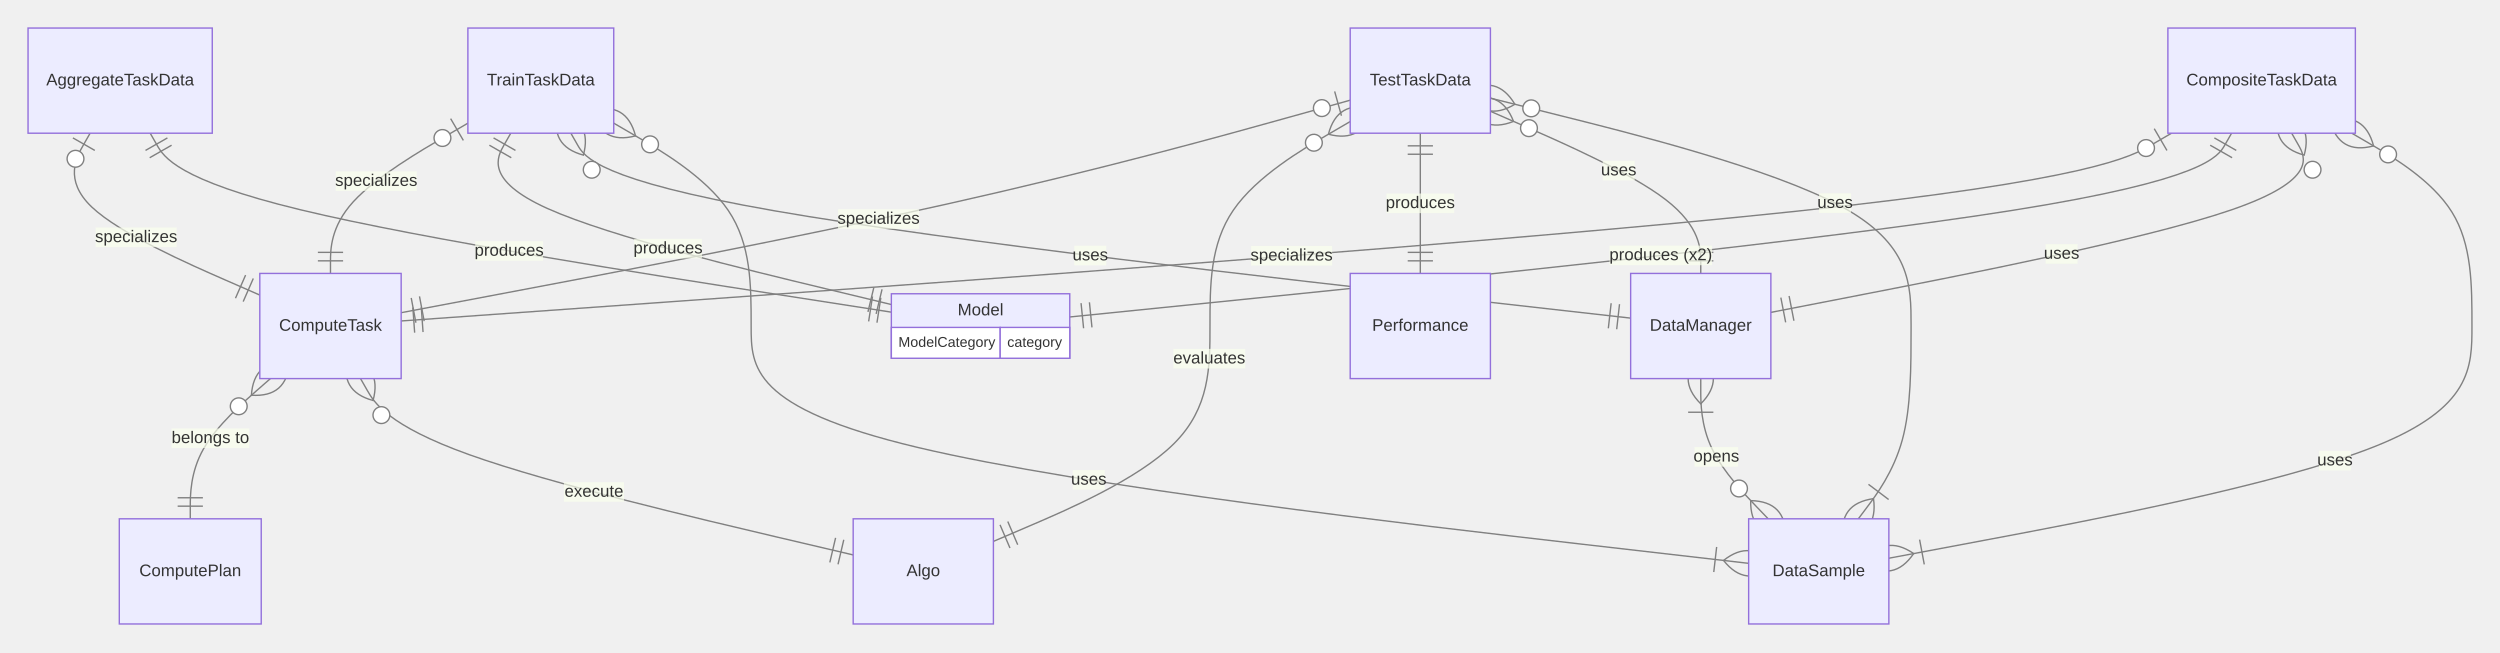
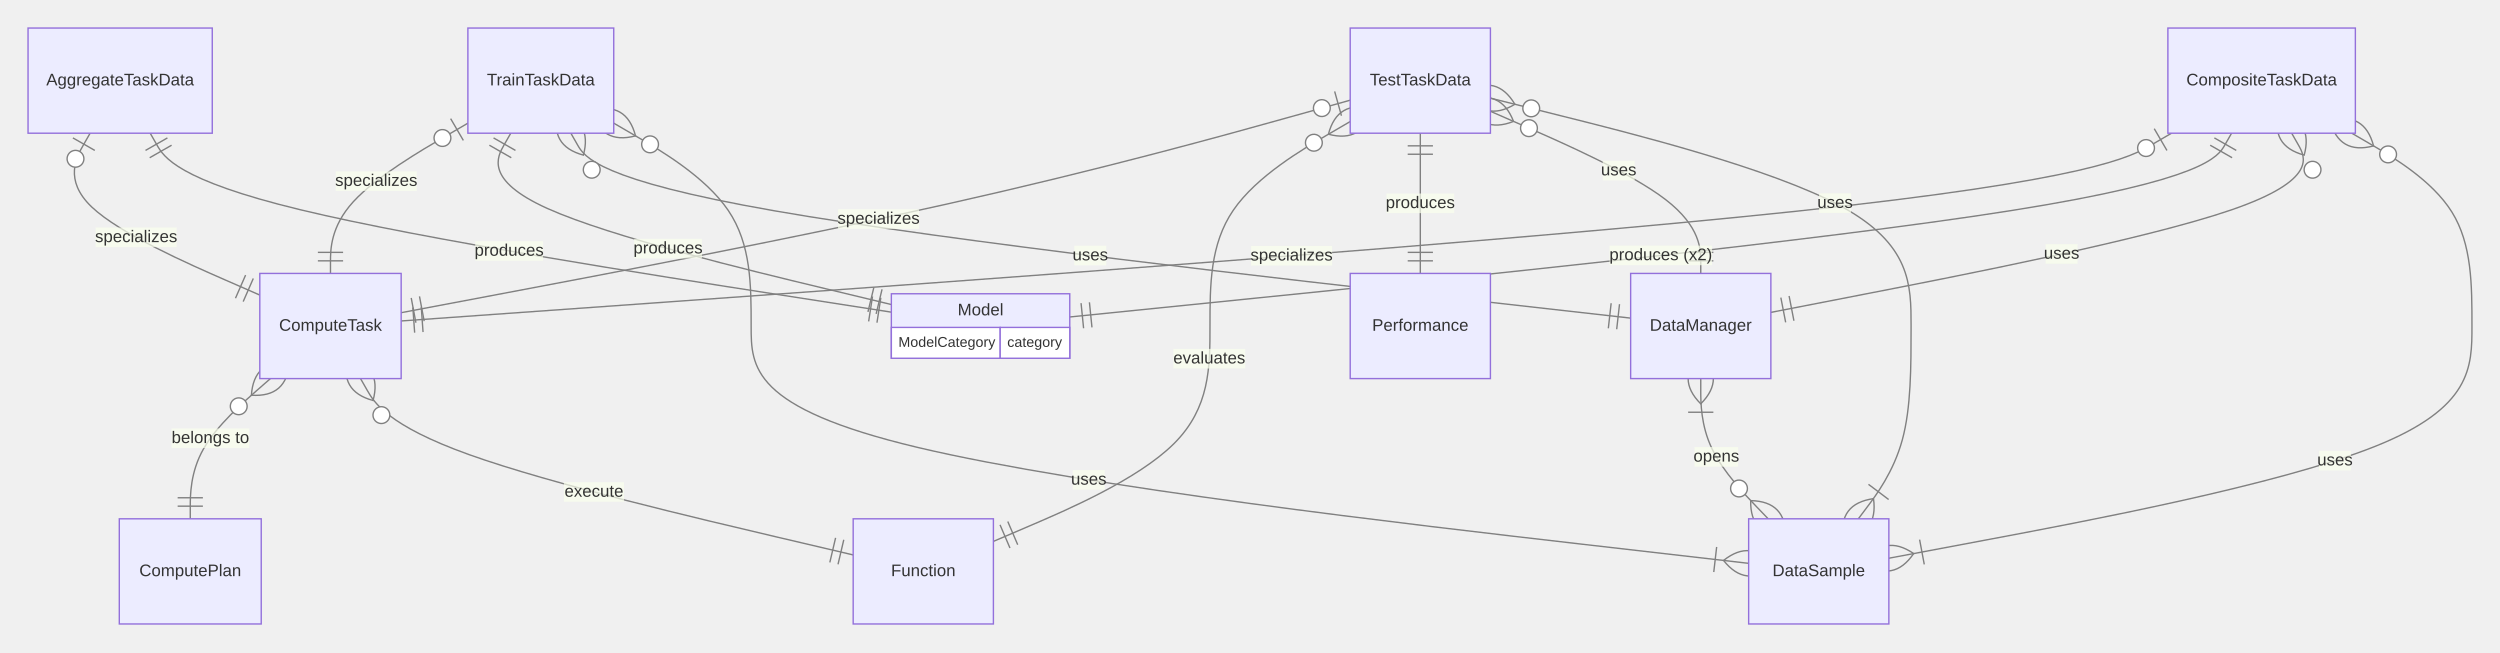
- <svg xmlns="http://www.w3.org/2000/svg" aria-roledescription="er" viewBox="0 0 1782.926 465" style="max-width: 1782.926px;" width="100%" id="mermaid-1675242802199">
-   <style>#mermaid-1675242802199{font-family:"trebuchet ms",verdana,arial,sans-serif;font-size:16px;fill:#333;}#mermaid-1675242802199 .error-icon{fill:#552222;}#mermaid-1675242802199 .error-text{fill:#552222;stroke:#552222;}#mermaid-1675242802199 .edge-thickness-normal{stroke-width:2px;}#mermaid-1675242802199 .edge-thickness-thick{stroke-width:3.5px;}#mermaid-1675242802199 .edge-pattern-solid{stroke-dasharray:0;}#mermaid-1675242802199 .edge-pattern-dashed{stroke-dasharray:3;}#mermaid-1675242802199 .edge-pattern-dotted{stroke-dasharray:2;}#mermaid-1675242802199 .marker{fill:#333333;stroke:#333333;}#mermaid-1675242802199 .marker.cross{stroke:#333333;}#mermaid-1675242802199 svg{font-family:"trebuchet ms",verdana,arial,sans-serif;font-size:16px;}#mermaid-1675242802199 .entityBox{fill:#ECECFF;stroke:#9370DB;}#mermaid-1675242802199 .attributeBoxOdd{fill:#ffffff;stroke:#9370DB;}#mermaid-1675242802199 .attributeBoxEven{fill:#f2f2f2;stroke:#9370DB;}#mermaid-1675242802199 .relationshipLabelBox{fill:hsl(80, 100%, 96.275%);opacity:0.7;background-color:hsl(80, 100%, 96.275%);}#mermaid-1675242802199 .relationshipLabelBox rect{opacity:0.5;}#mermaid-1675242802199 .relationshipLine{stroke:#333333;}#mermaid-1675242802199 .entityTitleText{text-anchor:middle;font-size:18px;fill:#333;}#mermaid-1675242802199 :root{--mermaid-font-family:"trebuchet ms",verdana,arial,sans-serif;}</style>
+ <svg xmlns="http://www.w3.org/2000/svg" aria-roledescription="er" viewBox="0 0 1782.926 465" style="max-width: 1782.926px;" width="100%" id="mermaid-1675761566312">
+   <style>#mermaid-1675761566312{font-family:"trebuchet ms",verdana,arial,sans-serif;font-size:16px;fill:#333;}#mermaid-1675761566312 .error-icon{fill:#552222;}#mermaid-1675761566312 .error-text{fill:#552222;stroke:#552222;}#mermaid-1675761566312 .edge-thickness-normal{stroke-width:2px;}#mermaid-1675761566312 .edge-thickness-thick{stroke-width:3.5px;}#mermaid-1675761566312 .edge-pattern-solid{stroke-dasharray:0;}#mermaid-1675761566312 .edge-pattern-dashed{stroke-dasharray:3;}#mermaid-1675761566312 .edge-pattern-dotted{stroke-dasharray:2;}#mermaid-1675761566312 .marker{fill:#333333;stroke:#333333;}#mermaid-1675761566312 .marker.cross{stroke:#333333;}#mermaid-1675761566312 svg{font-family:"trebuchet ms",verdana,arial,sans-serif;font-size:16px;}#mermaid-1675761566312 .entityBox{fill:#ECECFF;stroke:#9370DB;}#mermaid-1675761566312 .attributeBoxOdd{fill:#ffffff;stroke:#9370DB;}#mermaid-1675761566312 .attributeBoxEven{fill:#f2f2f2;stroke:#9370DB;}#mermaid-1675761566312 .relationshipLabelBox{fill:hsl(80, 100%, 96.275%);opacity:0.7;background-color:hsl(80, 100%, 96.275%);}#mermaid-1675761566312 .relationshipLabelBox rect{opacity:0.5;}#mermaid-1675761566312 .relationshipLine{stroke:#333333;}#mermaid-1675761566312 .entityTitleText{text-anchor:middle;font-size:18px;fill:#333;}#mermaid-1675761566312 :root{--mermaid-font-family:"trebuchet ms",verdana,arial,sans-serif;}</style>
  <g />
  <defs>
    <marker orient="auto" markerHeight="18" markerWidth="18" refY="9" refX="0" id="ONLY_ONE_START">
      <path d="M9,0 L9,18 M15,0 L15,18" fill="none" stroke="gray" />
    </marker>
  </defs>
  <defs>
    <marker orient="auto" markerHeight="18" markerWidth="18" refY="9" refX="18" id="ONLY_ONE_END">
      <path d="M3,0 L3,18 M9,0 L9,18" fill="none" stroke="gray" />
    </marker>
  </defs>
  <defs>
    <marker orient="auto" markerHeight="18" markerWidth="30" refY="9" refX="0" id="ZERO_OR_ONE_START">
      <circle r="6" cy="9" cx="21" fill="white" stroke="gray" />
      <path d="M9,0 L9,18" fill="none" stroke="gray" />
    </marker>
  </defs>
  <defs>
    <marker orient="auto" markerHeight="18" markerWidth="30" refY="9" refX="30" id="ZERO_OR_ONE_END">
      <circle r="6" cy="9" cx="9" fill="white" stroke="gray" />
      <path d="M21,0 L21,18" fill="none" stroke="gray" />
    </marker>
  </defs>
  <defs>
    <marker orient="auto" markerHeight="36" markerWidth="45" refY="18" refX="18" id="ONE_OR_MORE_START">
      <path d="M0,18 Q 18,0 36,18 Q 18,36 0,18 M42,9 L42,27" fill="none" stroke="gray" />
    </marker>
  </defs>
  <defs>
    <marker orient="auto" markerHeight="36" markerWidth="45" refY="18" refX="27" id="ONE_OR_MORE_END">
      <path d="M3,9 L3,27 M9,18 Q27,0 45,18 Q27,36 9,18" fill="none" stroke="gray" />
    </marker>
  </defs>
  <defs>
    <marker orient="auto" markerHeight="36" markerWidth="57" refY="18" refX="18" id="ZERO_OR_MORE_START">
      <circle r="6" cy="18" cx="48" fill="white" stroke="gray" />
      <path d="M0,18 Q18,0 36,18 Q18,36 0,18" fill="none" stroke="gray" />
    </marker>
  </defs>
  <defs>
    <marker orient="auto" markerHeight="36" markerWidth="57" refY="18" refX="39" id="ZERO_OR_MORE_END">
      <circle r="6" cy="18" cx="9" fill="white" stroke="gray" />
      <path d="M21,18 Q39,0 57,18 Q39,36 21,18" fill="none" stroke="gray" />
    </marker>
  </defs>
  <path style="stroke: gray; fill: none;" marker-start="url(#ONE_OR_MORE_START)" marker-end="url(#ZERO_OR_MORE_END)" d="M1212.926,270L1212.926,278.333C1212.926,286.667,1212.926,303.333,1220.94,320C1228.955,336.667,1244.985,353.333,1252.999,361.667L1261.014,370" class="er relationshipLine" />
  <path style="stroke: gray; fill: none;" marker-start="url(#ZERO_OR_MORE_START)" marker-end="url(#ONLY_ONE_END)" d="M192.834,270L183.31,278.333C173.787,286.667,154.739,303.333,145.215,320C135.691,336.667,135.691,353.333,135.691,361.667L135.691,370" class="er relationshipLine" />
  <path style="stroke: gray; fill: none;" marker-start="url(#ZERO_OR_MORE_START)" marker-end="url(#ONLY_ONE_END)" d="M257.12,270L261.882,278.333C266.644,286.667,276.168,303.333,334.725,324.294C393.282,345.255,500.872,370.509,554.668,383.136L608.463,395.764" class="er relationshipLine" />
  <path style="stroke: gray; fill: none;" marker-start="url(#ZERO_OR_ONE_START)" marker-end="url(#ONLY_ONE_END)" d="M333.684,87.838L317.352,97.365C301.02,106.892,268.355,125.946,252.023,143.806C235.691,161.667,235.691,178.333,235.691,186.667L235.691,195" class="er relationshipLine" />
  <path style="stroke: gray; fill: none;" marker-start="url(#ONLY_ONE_START)" marker-end="url(#ONLY_ONE_END)" d="M364.263,95L359.501,103.333C354.739,111.667,345.215,128.333,390.453,148.699C435.691,169.064,535.691,193.128,585.691,205.159L635.691,217.191" class="er relationshipLine" />
  <path style="stroke: gray; fill: none;" marker-start="url(#ZERO_OR_MORE_START)" marker-end="url(#ONLY_ONE_END)" d="M407.12,95L411.882,103.333C416.644,111.667,426.168,128.333,552.135,150.312C678.103,172.29,920.514,199.581,1041.72,213.226L1162.926,226.871" class="er relationshipLine" />
  <path style="stroke: gray; fill: none;" marker-start="url(#ZERO_OR_MORE_START)" marker-end="url(#ONE_OR_MORE_END)" d="M437.699,87.838L454.031,97.365C470.363,106.892,503.027,125.946,519.359,150.056C535.691,174.167,535.691,203.333,535.691,232.5C535.691,261.667,535.691,290.833,654.256,319.042C772.821,347.251,1009.951,374.503,1128.515,388.128L1247.08,401.754" class="er relationshipLine" />
  <path style="stroke: gray; fill: none;" marker-start="url(#ZERO_OR_ONE_START)" marker-end="url(#ONLY_ONE_END)" d="M962.926,71.45L918.99,83.708C875.053,95.967,787.181,120.483,674.376,145.739C561.572,170.996,423.835,196.991,354.966,209.989L286.098,222.987" class="er relationshipLine" />
  <path style="stroke: gray; fill: none;" marker-start="url(#ZERO_OR_MORE_START)" marker-end="url(#ONLY_ONE_END)" d="M962.926,86.667L946.259,96.389C929.592,106.111,896.259,125.556,879.592,149.861C862.926,174.167,862.926,203.333,862.926,232.5C862.926,261.667,862.926,290.833,837.182,316.434C811.438,342.034,759.951,364.068,734.207,375.085L708.463,386.102" class="er relationshipLine" />
  <path style="stroke: gray; fill: none;" marker-start="url(#ONLY_ONE_START)" marker-end="url(#ONLY_ONE_END)" d="M1012.926,95L1012.926,103.333C1012.926,111.667,1012.926,128.333,1012.926,145C1012.926,161.667,1012.926,178.333,1012.926,186.667L1012.926,195" class="er relationshipLine" />
  <path style="stroke: gray; fill: none;" marker-start="url(#ZERO_OR_MORE_START)" marker-end="url(#ONLY_ONE_END)" d="M1062.926,79.375L1087.926,90.312C1112.926,101.25,1162.926,123.125,1187.926,142.396C1212.926,161.667,1212.926,178.333,1212.926,186.667L1212.926,195" class="er relationshipLine" />
  <path style="stroke: gray; fill: none;" marker-start="url(#ZERO_OR_MORE_START)" marker-end="url(#ONE_OR_MORE_END)" d="M1062.926,70L1112.926,82.5C1162.926,95,1262.926,120,1312.926,147.083C1362.926,174.167,1362.926,203.333,1362.926,232.5C1362.926,261.667,1362.926,290.833,1356.655,313.75C1350.384,336.667,1337.842,353.333,1331.571,361.667L1325.3,370" class="er relationshipLine" />
  <path style="stroke: gray; fill: none;" marker-start="url(#ZERO_OR_ONE_START)" marker-end="url(#ONLY_ONE_END)" d="M64.263,95L59.501,103.333C54.739,111.667,45.215,128.333,65.386,147.575C85.556,166.816,135.421,188.632,160.353,199.539L185.285,210.447" class="er relationshipLine" />
  <path style="stroke: gray; fill: none;" marker-start="url(#ONLY_ONE_START)" marker-end="url(#ONLY_ONE_END)" d="M107.12,95L111.882,103.333C116.644,111.667,126.168,128.333,214.263,149.604C302.358,170.875,469.025,196.749,552.358,209.686L635.691,222.624" class="er relationshipLine" />
  <path style="stroke: gray; fill: none;" marker-start="url(#ZERO_OR_ONE_START)" marker-end="url(#ONLY_ONE_END)" d="M1548.64,95L1534.354,103.333C1520.069,111.667,1491.497,128.333,1281.073,150.651C1070.65,172.969,678.374,200.937,482.236,214.922L286.098,228.906" class="er relationshipLine" />
  <path style="stroke: gray; fill: none;" marker-start="url(#ONLY_ONE_START)" marker-end="url(#ONLY_ONE_END)" d="M1591.497,95L1586.735,103.333C1581.973,111.667,1572.45,128.333,1434.354,150.176C1296.259,172.018,1029.592,199.036,896.259,212.545L762.926,226.054" class="er relationshipLine" />
  <path style="stroke: gray; fill: none;" marker-start="url(#ZERO_OR_MORE_START)" marker-end="url(#ONLY_ONE_END)" d="M1634.354,95L1639.116,103.333C1643.878,111.667,1653.402,128.333,1591.497,149.63C1529.592,170.926,1396.259,196.852,1329.592,209.815L1262.926,222.778" class="er relationshipLine" />
  <path style="stroke: gray; fill: none;" marker-start="url(#ZERO_OR_MORE_START)" marker-end="url(#ONE_OR_MORE_END)" d="M1677.211,95L1691.497,103.333C1705.783,111.667,1734.354,128.333,1748.64,151.25C1762.926,174.167,1762.926,203.333,1762.926,232.5C1762.926,261.667,1762.926,290.833,1693.618,318.435C1624.311,346.036,1485.695,372.072,1416.388,385.09L1347.08,398.108" class="er relationshipLine" />
-   <g transform="translate(1162.926,195 )" id="entity-DataManager-f0555d84-77c9-493f-9ca0-a4247f961ac0">
+   <g transform="translate(1162.926,195 )" id="entity-DataManager-e179f06a-5e63-4dc3-8a27-215b3956967f">
    <rect height="75" width="100" y="0" x="0" class="er entityBox" />
-     <text style="dominant-baseline: middle; text-anchor: middle; font-size: 12px;" transform="translate(50,37.5)" y="0" x="0" id="text-entity-DataManager-f0555d84-77c9-493f-9ca0-a4247f961ac0" class="er entityLabel">DataManager</text>
+     <text style="dominant-baseline: middle; text-anchor: middle; font-size: 12px;" transform="translate(50,37.5)" y="0" x="0" id="text-entity-DataManager-e179f06a-5e63-4dc3-8a27-215b3956967f" class="er entityLabel">DataManager</text>
  </g>
-   <g transform="translate(1247.08,370 )" id="entity-DataSample-0d1f0f2e-d064-4995-8731-9321e83abb8e">
+   <g transform="translate(1247.08,370 )" id="entity-DataSample-b9dedeba-09bc-429e-91d9-7e20d9ab822b">
    <rect height="75" width="100" y="0" x="0" class="er entityBox" />
-     <text style="dominant-baseline: middle; text-anchor: middle; font-size: 12px;" transform="translate(50,37.5)" y="0" x="0" id="text-entity-DataSample-0d1f0f2e-d064-4995-8731-9321e83abb8e" class="er entityLabel">DataSample</text>
+     <text style="dominant-baseline: middle; text-anchor: middle; font-size: 12px;" transform="translate(50,37.5)" y="0" x="0" id="text-entity-DataSample-b9dedeba-09bc-429e-91d9-7e20d9ab822b" class="er entityLabel">DataSample</text>
  </g>
-   <g transform="translate(185.2852,195 )" id="entity-ComputeTask-1282f02f-1843-4121-9ed7-d925278ecbb6">
+   <g transform="translate(185.2852,195 )" id="entity-ComputeTask-f4b9fd57-cc55-4fce-8534-4814545bd667">
    <rect height="75" width="100.812" y="0" x="0" class="er entityBox" />
-     <text style="dominant-baseline: middle; text-anchor: middle; font-size: 12px;" transform="translate(50.40625,37.5)" y="0" x="0" id="text-entity-ComputeTask-1282f02f-1843-4121-9ed7-d925278ecbb6" class="er entityLabel">ComputeTask</text>
+     <text style="dominant-baseline: middle; text-anchor: middle; font-size: 12px;" transform="translate(50.40625,37.5)" y="0" x="0" id="text-entity-ComputeTask-f4b9fd57-cc55-4fce-8534-4814545bd667" class="er entityLabel">ComputeTask</text>
  </g>
-   <g transform="translate(85.08203,370 )" id="entity-ComputePlan-c06da76b-e4c9-4048-be7c-61b90ed32169">
+   <g transform="translate(85.08203,370 )" id="entity-ComputePlan-8cc43d1f-2da9-44e7-bbc5-1a9e1a35e8e7">
    <rect height="75" width="101.219" y="0" x="0" class="er entityBox" />
-     <text style="dominant-baseline: middle; text-anchor: middle; font-size: 12px;" transform="translate(50.60938,37.5)" y="0" x="0" id="text-entity-ComputePlan-c06da76b-e4c9-4048-be7c-61b90ed32169" class="er entityLabel">ComputePlan</text>
+     <text style="dominant-baseline: middle; text-anchor: middle; font-size: 12px;" transform="translate(50.60938,37.5)" y="0" x="0" id="text-entity-ComputePlan-8cc43d1f-2da9-44e7-bbc5-1a9e1a35e8e7" class="er entityLabel">ComputePlan</text>
  </g>
-   <g transform="translate(608.4629,370 )" id="entity-Algo-14b42e74-11de-4797-95ff-8934b51b8946">
+   <g transform="translate(608.4629,370 )" id="entity-Function-159ea29f-5929-4306-97d6-e4b51f2c7819">
    <rect height="75" width="100" y="0" x="0" class="er entityBox" />
-     <text style="dominant-baseline: middle; text-anchor: middle; font-size: 12px;" transform="translate(50,37.5)" y="0" x="0" id="text-entity-Algo-14b42e74-11de-4797-95ff-8934b51b8946" class="er entityLabel">Algo</text>
+     <text style="dominant-baseline: middle; text-anchor: middle; font-size: 12px;" transform="translate(50,37.5)" y="0" x="0" id="text-entity-Function-159ea29f-5929-4306-97d6-e4b51f2c7819" class="er entityLabel">Function</text>
  </g>
-   <g transform="translate(333.6836,20 )" id="entity-TrainTaskData-6201cb3d-de3d-4807-83b2-99dd786861d2">
+   <g transform="translate(333.6836,20 )" id="entity-TrainTaskData-e62b7586-48c8-46a4-94c5-6ecac29d8260">
    <rect height="75" width="104.016" y="0" x="0" class="er entityBox" />
-     <text style="dominant-baseline: middle; text-anchor: middle; font-size: 12px;" transform="translate(52.00781,37.5)" y="0" x="0" id="text-entity-TrainTaskData-6201cb3d-de3d-4807-83b2-99dd786861d2" class="er entityLabel">TrainTaskData</text>
+     <text style="dominant-baseline: middle; text-anchor: middle; font-size: 12px;" transform="translate(52.00781,37.5)" y="0" x="0" id="text-entity-TrainTaskData-e62b7586-48c8-46a4-94c5-6ecac29d8260" class="er entityLabel">TrainTaskData</text>
  </g>
-   <g transform="translate(635.6914,209.5 )" id="entity-Model-9d074fe6-ebf8-4326-8f4e-f42fb1dcfec7">
+   <g transform="translate(635.6914,209.5 )" id="entity-Model-8210afd1-1a75-47db-9370-b939f6310afa">
    <rect height="46" width="127.234" y="0" x="0" class="er entityBox" />
-     <text style="dominant-baseline: middle; text-anchor: middle; font-size: 12px;" transform="translate(63.61719,12)" y="0" x="0" id="text-entity-Model-9d074fe6-ebf8-4326-8f4e-f42fb1dcfec7" class="er entityLabel">Model</text>
+     <text style="dominant-baseline: middle; text-anchor: middle; font-size: 12px;" transform="translate(63.61719,12)" y="0" x="0" id="text-entity-Model-8210afd1-1a75-47db-9370-b939f6310afa" class="er entityLabel">Model</text>
    <rect height="22" width="77.625" y="24" x="0" class="er attributeBoxOdd" />
-     <text style="dominant-baseline: middle; font-size: 10.2px;" transform="translate(5,35)" y="0" x="0" id="text-entity-Model-9d074fe6-ebf8-4326-8f4e-f42fb1dcfec7-attr-1-type" class="er entityLabel">ModelCategory</text>
+     <text style="dominant-baseline: middle; font-size: 10.2px;" transform="translate(5,35)" y="0" x="0" id="text-entity-Model-8210afd1-1a75-47db-9370-b939f6310afa-attr-1-type" class="er entityLabel">ModelCategory</text>
    <rect height="22" width="49.609" y="24" x="77.625" class="er attributeBoxOdd" />
-     <text style="dominant-baseline: middle; font-size: 10.2px;" transform="translate(82.625,35)" y="0" x="0" id="text-entity-Model-9d074fe6-ebf8-4326-8f4e-f42fb1dcfec7-attr-1-name" class="er entityLabel">category</text>
+     <text style="dominant-baseline: middle; font-size: 10.2px;" transform="translate(82.625,35)" y="0" x="0" id="text-entity-Model-8210afd1-1a75-47db-9370-b939f6310afa-attr-1-name" class="er entityLabel">category</text>
  </g>
-   <g transform="translate(962.9258,20 )" id="entity-TestTaskData-e1ea3365-6ab8-4f09-b9db-0f8412f05c47">
+   <g transform="translate(962.9258,20 )" id="entity-TestTaskData-72e89169-0f65-4920-912e-9ec7183024ae">
    <rect height="75" width="100" y="0" x="0" class="er entityBox" />
-     <text style="dominant-baseline: middle; text-anchor: middle; font-size: 12px;" transform="translate(50,37.5)" y="0" x="0" id="text-entity-TestTaskData-e1ea3365-6ab8-4f09-b9db-0f8412f05c47" class="er entityLabel">TestTaskData</text>
+     <text style="dominant-baseline: middle; text-anchor: middle; font-size: 12px;" transform="translate(50,37.5)" y="0" x="0" id="text-entity-TestTaskData-72e89169-0f65-4920-912e-9ec7183024ae" class="er entityLabel">TestTaskData</text>
  </g>
-   <g transform="translate(962.9258,195 )" id="entity-Performance-5e5ced7d-2763-48b5-a795-18e635176d3c">
+   <g transform="translate(962.9258,195 )" id="entity-Performance-b48c122a-e944-40ae-9b56-bd99cddd1065">
    <rect height="75" width="100" y="0" x="0" class="er entityBox" />
-     <text style="dominant-baseline: middle; text-anchor: middle; font-size: 12px;" transform="translate(50,37.5)" y="0" x="0" id="text-entity-Performance-5e5ced7d-2763-48b5-a795-18e635176d3c" class="er entityLabel">Performance</text>
+     <text style="dominant-baseline: middle; text-anchor: middle; font-size: 12px;" transform="translate(50,37.5)" y="0" x="0" id="text-entity-Performance-b48c122a-e944-40ae-9b56-bd99cddd1065" class="er entityLabel">Performance</text>
  </g>
-   <g transform="translate(20,20 )" id="entity-AggregateTaskData-18672dae-43fc-4f9d-be4d-9bbfbeff892a">
+   <g transform="translate(20,20 )" id="entity-AggregateTaskData-0930bba6-66c2-44e9-824a-d76282da3ab1">
    <rect height="75" width="131.383" y="0" x="0" class="er entityBox" />
-     <text style="dominant-baseline: middle; text-anchor: middle; font-size: 12px;" transform="translate(65.69141,37.5)" y="0" x="0" id="text-entity-AggregateTaskData-18672dae-43fc-4f9d-be4d-9bbfbeff892a" class="er entityLabel">AggregateTaskData</text>
+     <text style="dominant-baseline: middle; text-anchor: middle; font-size: 12px;" transform="translate(65.69141,37.5)" y="0" x="0" id="text-entity-AggregateTaskData-0930bba6-66c2-44e9-824a-d76282da3ab1" class="er entityLabel">AggregateTaskData</text>
  </g>
-   <g transform="translate(1546.074,20 )" id="entity-CompositeTaskData-e9e51187-cf4e-455d-a94f-6a46c8b13813">
+   <g transform="translate(1546.074,20 )" id="entity-CompositeTaskData-6d078d16-9d4b-49d9-b1fa-fb2ce5d2aef8">
    <rect height="75" width="133.703" y="0" x="0" class="er entityBox" />
-     <text style="dominant-baseline: middle; text-anchor: middle; font-size: 12px;" transform="translate(66.85156,37.5)" y="0" x="0" id="text-entity-CompositeTaskData-e9e51187-cf4e-455d-a94f-6a46c8b13813" class="er entityLabel">CompositeTaskData</text>
+     <text style="dominant-baseline: middle; text-anchor: middle; font-size: 12px;" transform="translate(66.85156,37.5)" y="0" x="0" id="text-entity-CompositeTaskData-6d078d16-9d4b-49d9-b1fa-fb2ce5d2aef8" class="er entityLabel">CompositeTaskData</text>
  </g>
  <rect height="14" width="31.086" y="318.819" x="1208.504" class="er relationshipLabelBox" />
  <text style="text-anchor: middle; dominant-baseline: middle; font-size: 12px;" y="325.819" x="1224.047" id="rel1" class="er relationshipLabel">opens</text>
  <rect height="14" width="55.461" y="305.565" x="122.323" class="er relationshipLabelBox" />
  <text style="text-anchor: middle; dominant-baseline: middle; font-size: 12px;" y="312.565" x="150.053" id="rel2" class="er relationshipLabel">belongs to</text>
  <rect height="14" width="42.906" y="343.863" x="402.143" class="er relationshipLabelBox" />
  <text style="text-anchor: middle; dominant-baseline: middle; font-size: 12px;" y="350.863" x="423.596" id="rel3" class="er relationshipLabel">execute</text>
  <rect height="14" width="57.82" y="122.17" x="239.424" class="er relationshipLabelBox" />
  <text style="text-anchor: middle; dominant-baseline: middle; font-size: 12px;" y="129.17" x="268.335" id="rel4" class="er relationshipLabel">specializes</text>
  <rect height="14" width="48.375" y="170.335" x="452.241" class="er relationshipLabelBox" />
  <text style="text-anchor: middle; dominant-baseline: middle; font-size: 12px;" y="177.335" x="476.429" id="rel5" class="er relationshipLabel">produces</text>
  <rect height="14" width="22.82" y="175.267" x="766.147" class="er relationshipLabelBox" />
  <text style="text-anchor: middle; dominant-baseline: middle; font-size: 12px;" y="182.267" x="777.557" id="rel6" class="er relationshipLabel">uses</text>
  <rect height="14" width="22.82" y="335.223" x="765.057" class="er relationshipLabelBox" />
  <text style="text-anchor: middle; dominant-baseline: middle; font-size: 12px;" y="342.223" x="776.468" id="rel7" class="er relationshipLabel">uses</text>
  <rect height="14" width="57.82" y="149.19" x="597.642" class="er relationshipLabelBox" />
  <text style="text-anchor: middle; dominant-baseline: middle; font-size: 12px;" y="156.19" x="626.552" id="rel8" class="er relationshipLabel">specializes</text>
  <rect height="14" width="51.289" y="248.805" x="836.79" class="er relationshipLabelBox" />
  <text style="text-anchor: middle; dominant-baseline: middle; font-size: 12px;" y="255.805" x="862.435" id="rel9" class="er relationshipLabel">evaluates</text>
  <rect height="14" width="48.375" y="138" x="988.738" class="er relationshipLabelBox" />
  <text style="text-anchor: middle; dominant-baseline: middle; font-size: 12px;" y="145" x="1012.926" id="rel10" class="er relationshipLabel">produces</text>
  <rect height="14" width="22.82" y="114.658" x="1142.981" class="er relationshipLabelBox" />
  <text style="text-anchor: middle; dominant-baseline: middle; font-size: 12px;" y="121.658" x="1154.391" id="rel11" class="er relationshipLabel">uses</text>
  <rect height="14" width="22.82" y="137.866" x="1297.3" class="er relationshipLabelBox" />
  <text style="text-anchor: middle; dominant-baseline: middle; font-size: 12px;" y="144.866" x="1308.71" id="rel12" class="er relationshipLabel">uses</text>
  <rect height="14" width="57.82" y="162.254" x="68.199" class="er relationshipLabelBox" />
  <text style="text-anchor: middle; dominant-baseline: middle; font-size: 12px;" y="169.254" x="97.109" id="rel13" class="er relationshipLabel">specializes</text>
  <rect height="14" width="48.375" y="171.984" x="338.912" class="er relationshipLabelBox" />
  <text style="text-anchor: middle; dominant-baseline: middle; font-size: 12px;" y="178.984" x="363.099" id="rel14" class="er relationshipLabel">produces</text>
  <rect height="14" width="57.82" y="175.41" x="892.194" class="er relationshipLabelBox" />
  <text style="text-anchor: middle; dominant-baseline: middle; font-size: 12px;" y="182.41" x="921.104" id="rel15" class="er relationshipLabel">specializes</text>
  <rect height="14.008" width="73.109" y="175.142" x="1147.884" class="er relationshipLabelBox" />
  <text style="text-anchor: middle; dominant-baseline: middle; font-size: 12px;" y="182.146" x="1184.439" id="rel16" class="er relationshipLabel">produces (x2)</text>
  <rect height="14" width="22.82" y="174.106" x="1458.863" class="er relationshipLabelBox" />
  <text style="text-anchor: middle; dominant-baseline: middle; font-size: 12px;" y="181.106" x="1470.273" id="rel17" class="er relationshipLabel">uses</text>
  <rect height="14" width="22.82" y="321.503" x="1653.821" class="er relationshipLabelBox" />
  <text style="text-anchor: middle; dominant-baseline: middle; font-size: 12px;" y="328.503" x="1665.231" id="rel18" class="er relationshipLabel">uses</text>
</svg>
